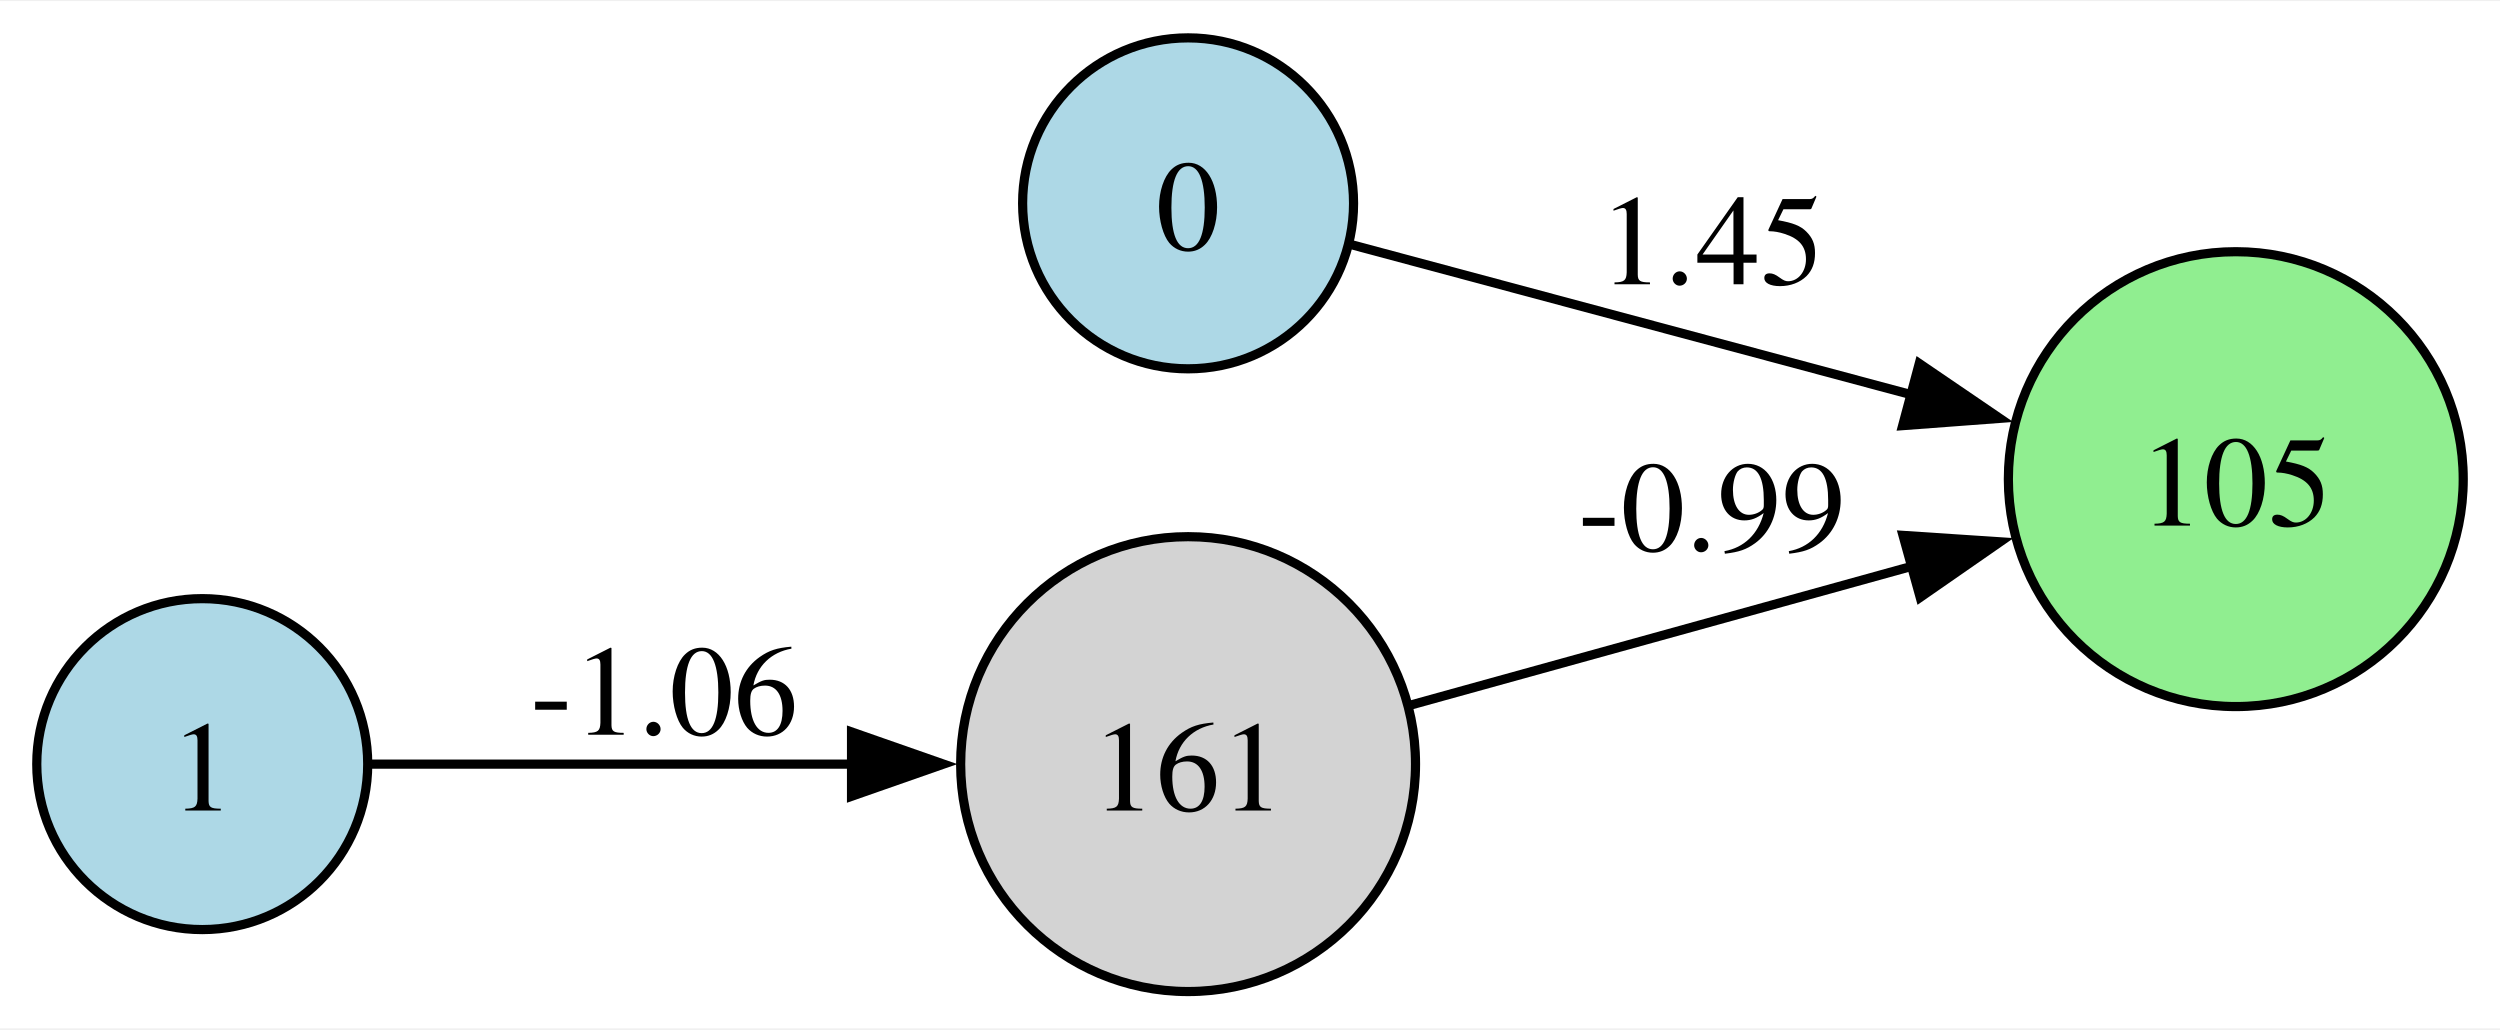
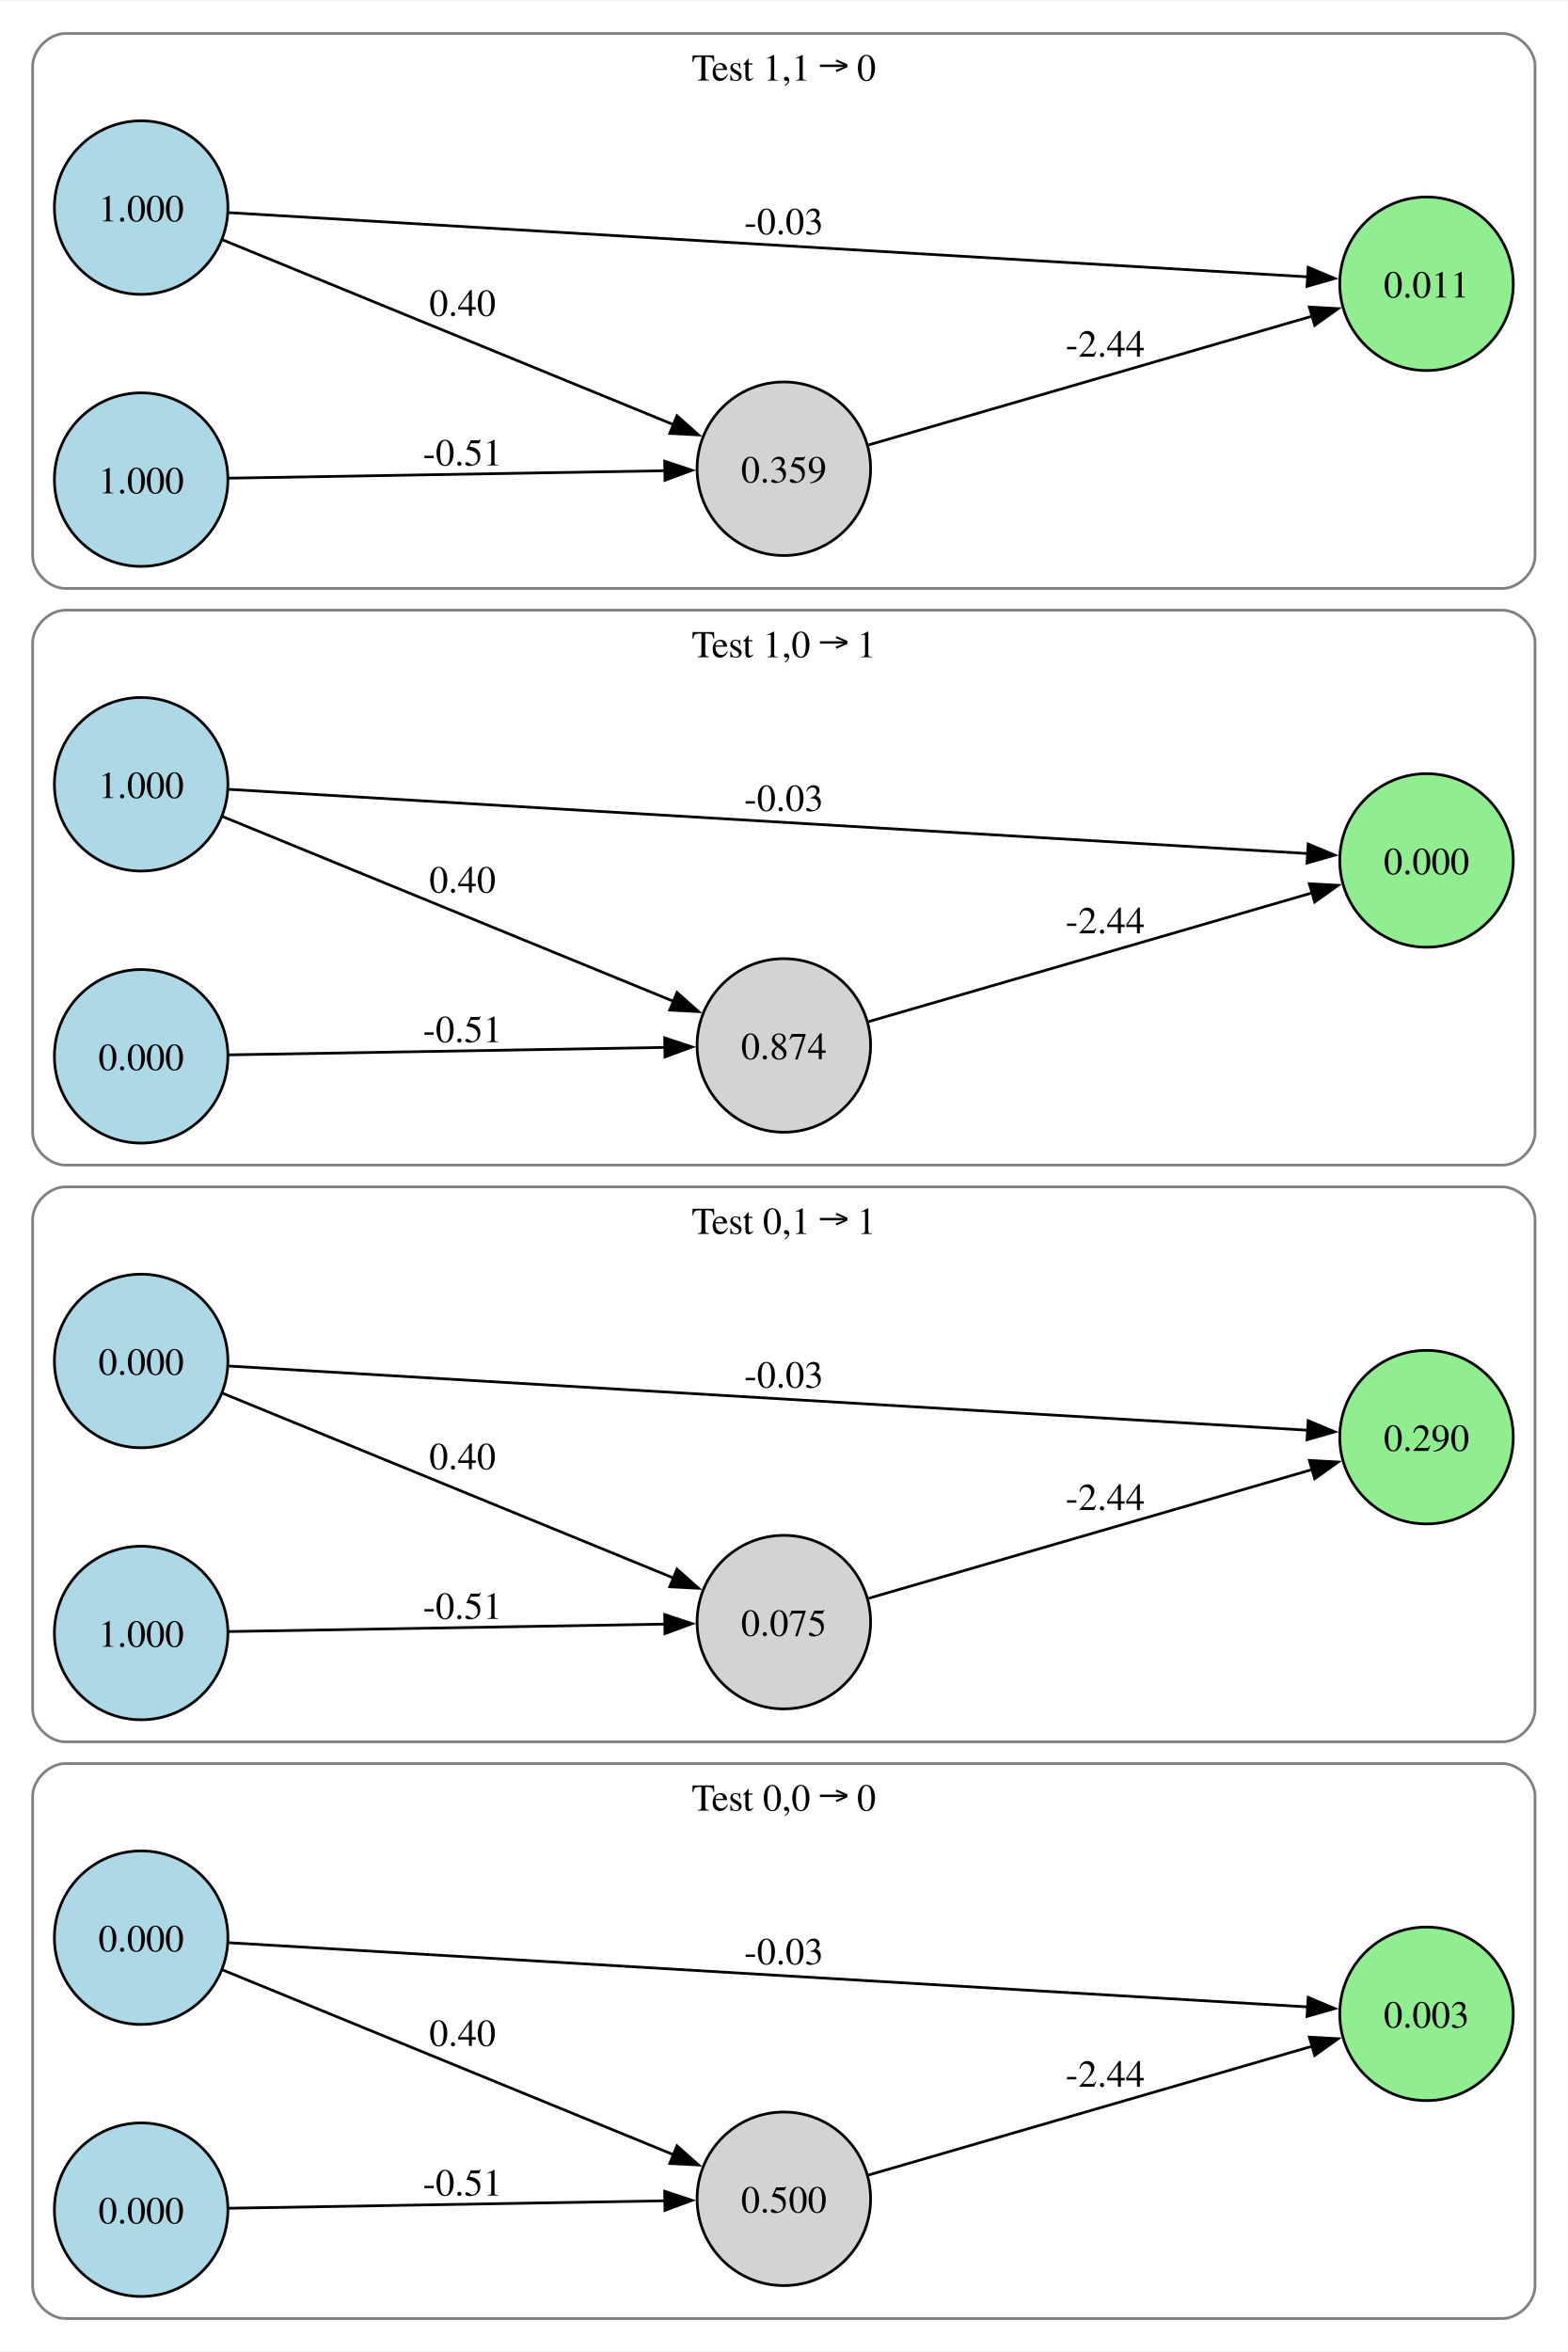
- <svg xmlns="http://www.w3.org/2000/svg" width="272pt" height="112pt" viewBox="0.00 0.00 271.95 111.74">
-   <g id="graph0" class="graph" transform="scale(1 1) rotate(0) translate(4 107.74)">
-     <polygon fill="white" stroke="none" points="-4,4 -4,-107.74 267.95,-107.74 267.95,4 -4,4" />
+ <svg xmlns="http://www.w3.org/2000/svg" width="576pt" height="864pt" viewBox="0.00 0.00 576.42 864.00">
+   <g id="graph0" class="graph" transform="scale(1 1) rotate(0) translate(4 860)">
+     <polygon fill="white" stroke="none" points="-4,4 -4,-860 572.42,-860 572.42,4 -4,4" />
+     <g id="clust1" class="cluster">
+       <path fill="none" stroke="gray" d="M20,-8C20,-8 548.42,-8 548.42,-8 554.42,-8 560.42,-14 560.42,-20 560.42,-20 560.42,-200 560.42,-200 560.42,-206 554.42,-212 548.42,-212 548.42,-212 20,-212 20,-212 14,-212 8,-206 8,-200 8,-200 8,-20 8,-20 8,-14 14,-8 20,-8" />
+       <text text-anchor="middle" x="284.21" y="-194.7" font-family="Times,serif" font-size="14.00">Test 0,0 → 0</text>
+     </g>
+     <g id="clust2" class="cluster">
+       <path fill="none" stroke="gray" d="M20,-220C20,-220 548.42,-220 548.42,-220 554.42,-220 560.42,-226 560.42,-232 560.42,-232 560.42,-412 560.42,-412 560.42,-418 554.42,-424 548.42,-424 548.42,-424 20,-424 20,-424 14,-424 8,-418 8,-412 8,-412 8,-232 8,-232 8,-226 14,-220 20,-220" />
+       <text text-anchor="middle" x="284.21" y="-406.7" font-family="Times,serif" font-size="14.00">Test 0,1 → 1</text>
+     </g>
+     <g id="clust3" class="cluster">
+       <path fill="none" stroke="gray" d="M20,-432C20,-432 548.42,-432 548.42,-432 554.42,-432 560.42,-438 560.42,-444 560.42,-444 560.42,-624 560.42,-624 560.42,-630 554.42,-636 548.42,-636 548.42,-636 20,-636 20,-636 14,-636 8,-630 8,-624 8,-624 8,-444 8,-444 8,-438 14,-432 20,-432" />
+       <text text-anchor="middle" x="284.21" y="-618.7" font-family="Times,serif" font-size="14.00">Test 1,0 → 1</text>
+     </g>
+     <g id="clust4" class="cluster">
+       <path fill="none" stroke="gray" d="M20,-644C20,-644 548.42,-644 548.42,-644 554.42,-644 560.42,-650 560.42,-656 560.42,-656 560.42,-836 560.42,-836 560.42,-842 554.42,-848 548.42,-848 548.42,-848 20,-848 20,-848 14,-848 8,-842 8,-836 8,-836 8,-656 8,-656 8,-650 14,-644 20,-644" />
+       <text text-anchor="middle" x="284.21" y="-830.7" font-family="Times,serif" font-size="14.00">Test 1,1 → 0</text>
+     </g>
    <g id="node1" class="node">
-       <ellipse fill="lightblue" stroke="black" cx="125.24" cy="-85.74" rx="18" ry="18" />
-       <text text-anchor="middle" x="125.24" y="-80.69" font-family="Times,serif" font-size="14.00">0</text>
+       <ellipse fill="lightblue" stroke="black" cx="47.9" cy="-148" rx="31.9" ry="31.9" />
+       <text text-anchor="middle" x="47.9" y="-142.95" font-family="Times,serif" font-size="14.00">0.000</text>
    </g>
    <g id="node3" class="node">
-       <ellipse fill="lightgreen" stroke="black" cx="239.21" cy="-55.74" rx="24.74" ry="24.74" />
-       <text text-anchor="middle" x="239.21" y="-50.69" font-family="Times,serif" font-size="14.00">105</text>
+       <ellipse fill="lightgreen" stroke="black" cx="520.51" cy="-120" rx="31.9" ry="31.9" />
+       <text text-anchor="middle" x="520.51" y="-114.95" font-family="Times,serif" font-size="14.00">0.003</text>
+     </g>
+     <g id="edge1" class="edge">
+       <path fill="none" stroke="black" d="M80.15,-146.14C162.14,-141.26 383.59,-128.09 477.02,-122.53" />
+       <polygon fill="black" stroke="black" points="477,-126.04 486.77,-121.95 476.58,-119.05 477,-126.04" />
+       <text text-anchor="middle" x="284.21" y="-138.2" font-family="Times,serif" font-size="14.00">-0.03</text>
+     </g>
+     <g id="node4" class="node">
+       <ellipse fill="lightgray" stroke="black" cx="284.21" cy="-52" rx="31.9" ry="31.9" />
+       <text text-anchor="middle" x="284.21" y="-46.95" font-family="Times,serif" font-size="14.00">0.500</text>
+     </g>
+     <g id="edge4" class="edge">
+       <path fill="none" stroke="black" d="M77.63,-136.23C119.35,-119.14 196.84,-87.39 243.84,-68.13" />
+       <polygon fill="black" stroke="black" points="244.92,-71.47 252.84,-64.44 242.26,-64.99 244.92,-71.47" />
+       <text text-anchor="middle" x="166.06" y="-108.2" font-family="Times,serif" font-size="14.00">0.40</text>
+     </g>
+     <g id="node2" class="node">
+       <ellipse fill="lightblue" stroke="black" cx="47.9" cy="-48" rx="31.9" ry="31.9" />
+       <text text-anchor="middle" x="47.9" y="-42.95" font-family="Times,serif" font-size="14.00">0.000</text>
+     </g>
+     <g id="edge2" class="edge">
+       <path fill="none" stroke="black" d="M80.02,-48.53C121.24,-49.23 194.15,-50.48 240.5,-51.27" />
+       <polygon fill="black" stroke="black" points="240.39,-54.77 250.45,-51.44 240.51,-47.77 240.39,-54.77" />
+       <text text-anchor="middle" x="166.06" y="-53.2" font-family="Times,serif" font-size="14.00">-0.51</text>
    </g>
    <g id="edge3" class="edge">
-       <path fill="none" stroke="black" d="M142.76,-81.31C158.8,-77.01 183.64,-70.36 203.96,-64.91" />
-       <polygon fill="black" stroke="black" points="204.78,-68.32 213.54,-62.35 202.97,-61.56 204.78,-68.32" />
-       <text text-anchor="middle" x="182.22" y="-76.94" font-family="Times,serif" font-size="14.00">1.45</text>
+       <path fill="none" stroke="black" d="M315.36,-60.75C356.92,-72.81 431.95,-94.59 478.56,-108.12" />
+       <polygon fill="black" stroke="black" points="477.44,-111.44 488.02,-110.86 479.4,-104.71 477.44,-111.44" />
+       <text text-anchor="middle" x="402.36" y="-93.2" font-family="Times,serif" font-size="14.00">-2.44</text>
    </g>
-     <g id="node2" class="node">
-       <ellipse fill="lightblue" stroke="black" cx="18" cy="-24.74" rx="18" ry="18" />
-       <text text-anchor="middle" x="18" y="-19.69" font-family="Times,serif" font-size="14.00">1</text>
+     <g id="node5" class="node">
+       <ellipse fill="lightblue" stroke="black" cx="47.9" cy="-360" rx="31.9" ry="31.9" />
+       <text text-anchor="middle" x="47.9" y="-354.95" font-family="Times,serif" font-size="14.00">0.000</text>
    </g>
-     <g id="node4" class="node">
-       <ellipse fill="lightgray" stroke="black" cx="125.24" cy="-24.74" rx="24.74" ry="24.74" />
-       <text text-anchor="middle" x="125.24" y="-19.69" font-family="Times,serif" font-size="14.00">161</text>
+     <g id="node7" class="node">
+       <ellipse fill="lightgreen" stroke="black" cx="520.51" cy="-332" rx="31.9" ry="31.9" />
+       <text text-anchor="middle" x="520.51" y="-326.95" font-family="Times,serif" font-size="14.00">0.290</text>
    </g>
-     <g id="edge1" class="edge">
-       <path fill="none" stroke="black" d="M36.38,-24.74C50.58,-24.74 71.12,-24.74 88.77,-24.74" />
-       <polygon fill="black" stroke="black" points="88.63,-28.24 98.63,-24.74 88.63,-21.24 88.63,-28.24" />
-       <text text-anchor="middle" x="68.25" y="-27.94" font-family="Times,serif" font-size="14.00">-1.06</text>
+     <g id="edge5" class="edge">
+       <path fill="none" stroke="black" d="M80.15,-358.14C162.14,-353.26 383.59,-340.09 477.02,-334.53" />
+       <polygon fill="black" stroke="black" points="477,-338.04 486.77,-333.95 476.58,-331.05 477,-338.04" />
+       <text text-anchor="middle" x="284.21" y="-350.2" font-family="Times,serif" font-size="14.00">-0.03</text>
    </g>
-     <g id="edge2" class="edge">
-       <path fill="none" stroke="black" d="M149.44,-31.16C165.2,-35.52 186.32,-41.37 204.01,-46.27" />
-       <polygon fill="black" stroke="black" points="203.01,-49.62 213.58,-48.92 204.88,-42.88 203.01,-49.62" />
-       <text text-anchor="middle" x="182.22" y="-47.94" font-family="Times,serif" font-size="14.00">-0.99</text>
+     <g id="node8" class="node">
+       <ellipse fill="lightgray" stroke="black" cx="284.21" cy="-264" rx="31.9" ry="31.9" />
+       <text text-anchor="middle" x="284.21" y="-258.95" font-family="Times,serif" font-size="14.00">0.075</text>
+     </g>
+     <g id="edge8" class="edge">
+       <path fill="none" stroke="black" d="M77.63,-348.23C119.35,-331.14 196.84,-299.39 243.84,-280.13" />
+       <polygon fill="black" stroke="black" points="244.92,-283.47 252.84,-276.44 242.26,-276.99 244.92,-283.47" />
+       <text text-anchor="middle" x="166.06" y="-320.2" font-family="Times,serif" font-size="14.00">0.40</text>
+     </g>
+     <g id="node6" class="node">
+       <ellipse fill="lightblue" stroke="black" cx="47.9" cy="-260" rx="31.9" ry="31.9" />
+       <text text-anchor="middle" x="47.9" y="-254.95" font-family="Times,serif" font-size="14.00">1.000</text>
+     </g>
+     <g id="edge6" class="edge">
+       <path fill="none" stroke="black" d="M80.02,-260.53C121.24,-261.23 194.15,-262.48 240.5,-263.27" />
+       <polygon fill="black" stroke="black" points="240.39,-266.77 250.45,-263.44 240.51,-259.77 240.39,-266.77" />
+       <text text-anchor="middle" x="166.06" y="-265.2" font-family="Times,serif" font-size="14.00">-0.51</text>
+     </g>
+     <g id="edge7" class="edge">
+       <path fill="none" stroke="black" d="M315.36,-272.75C356.92,-284.81 431.95,-306.59 478.56,-320.12" />
+       <polygon fill="black" stroke="black" points="477.44,-323.44 488.02,-322.86 479.4,-316.71 477.44,-323.44" />
+       <text text-anchor="middle" x="402.36" y="-305.2" font-family="Times,serif" font-size="14.00">-2.44</text>
+     </g>
+     <g id="node9" class="node">
+       <ellipse fill="lightblue" stroke="black" cx="47.9" cy="-572" rx="31.9" ry="31.9" />
+       <text text-anchor="middle" x="47.9" y="-566.95" font-family="Times,serif" font-size="14.00">1.000</text>
+     </g>
+     <g id="node11" class="node">
+       <ellipse fill="lightgreen" stroke="black" cx="520.51" cy="-544" rx="31.9" ry="31.9" />
+       <text text-anchor="middle" x="520.51" y="-538.95" font-family="Times,serif" font-size="14.00">0.000</text>
+     </g>
+     <g id="edge9" class="edge">
+       <path fill="none" stroke="black" d="M80.15,-570.14C162.14,-565.26 383.59,-552.09 477.02,-546.53" />
+       <polygon fill="black" stroke="black" points="477,-550.04 486.77,-545.95 476.58,-543.05 477,-550.04" />
+       <text text-anchor="middle" x="284.21" y="-562.2" font-family="Times,serif" font-size="14.00">-0.03</text>
+     </g>
+     <g id="node12" class="node">
+       <ellipse fill="lightgray" stroke="black" cx="284.21" cy="-476" rx="31.9" ry="31.9" />
+       <text text-anchor="middle" x="284.21" y="-470.95" font-family="Times,serif" font-size="14.00">0.874</text>
+     </g>
+     <g id="edge12" class="edge">
+       <path fill="none" stroke="black" d="M77.63,-560.23C119.35,-543.14 196.84,-511.39 243.84,-492.13" />
+       <polygon fill="black" stroke="black" points="244.92,-495.47 252.84,-488.44 242.26,-488.99 244.92,-495.47" />
+       <text text-anchor="middle" x="166.06" y="-532.2" font-family="Times,serif" font-size="14.00">0.40</text>
+     </g>
+     <g id="node10" class="node">
+       <ellipse fill="lightblue" stroke="black" cx="47.9" cy="-472" rx="31.9" ry="31.9" />
+       <text text-anchor="middle" x="47.9" y="-466.95" font-family="Times,serif" font-size="14.00">0.000</text>
+     </g>
+     <g id="edge10" class="edge">
+       <path fill="none" stroke="black" d="M80.02,-472.53C121.24,-473.23 194.15,-474.48 240.5,-475.27" />
+       <polygon fill="black" stroke="black" points="240.39,-478.77 250.45,-475.44 240.51,-471.77 240.39,-478.77" />
+       <text text-anchor="middle" x="166.06" y="-477.2" font-family="Times,serif" font-size="14.00">-0.51</text>
+     </g>
+     <g id="edge11" class="edge">
+       <path fill="none" stroke="black" d="M315.36,-484.75C356.92,-496.81 431.95,-518.59 478.56,-532.12" />
+       <polygon fill="black" stroke="black" points="477.44,-535.44 488.02,-534.86 479.4,-528.71 477.44,-535.44" />
+       <text text-anchor="middle" x="402.36" y="-517.2" font-family="Times,serif" font-size="14.00">-2.44</text>
+     </g>
+     <g id="node13" class="node">
+       <ellipse fill="lightblue" stroke="black" cx="47.9" cy="-784" rx="31.9" ry="31.9" />
+       <text text-anchor="middle" x="47.9" y="-778.95" font-family="Times,serif" font-size="14.00">1.000</text>
+     </g>
+     <g id="node15" class="node">
+       <ellipse fill="lightgreen" stroke="black" cx="520.51" cy="-756" rx="31.9" ry="31.9" />
+       <text text-anchor="middle" x="520.51" y="-750.95" font-family="Times,serif" font-size="14.00">0.011</text>
+     </g>
+     <g id="edge13" class="edge">
+       <path fill="none" stroke="black" d="M80.15,-782.14C162.14,-777.26 383.59,-764.09 477.02,-758.53" />
+       <polygon fill="black" stroke="black" points="477,-762.04 486.77,-757.95 476.58,-755.05 477,-762.04" />
+       <text text-anchor="middle" x="284.21" y="-774.2" font-family="Times,serif" font-size="14.00">-0.03</text>
+     </g>
+     <g id="node16" class="node">
+       <ellipse fill="lightgray" stroke="black" cx="284.21" cy="-688" rx="31.9" ry="31.9" />
+       <text text-anchor="middle" x="284.21" y="-682.95" font-family="Times,serif" font-size="14.00">0.359</text>
+     </g>
+     <g id="edge16" class="edge">
+       <path fill="none" stroke="black" d="M77.63,-772.23C119.35,-755.14 196.84,-723.39 243.84,-704.13" />
+       <polygon fill="black" stroke="black" points="244.92,-707.47 252.84,-700.44 242.26,-700.99 244.92,-707.47" />
+       <text text-anchor="middle" x="166.06" y="-744.2" font-family="Times,serif" font-size="14.00">0.40</text>
+     </g>
+     <g id="node14" class="node">
+       <ellipse fill="lightblue" stroke="black" cx="47.9" cy="-684" rx="31.9" ry="31.9" />
+       <text text-anchor="middle" x="47.9" y="-678.95" font-family="Times,serif" font-size="14.00">1.000</text>
+     </g>
+     <g id="edge14" class="edge">
+       <path fill="none" stroke="black" d="M80.02,-684.53C121.24,-685.23 194.15,-686.48 240.5,-687.27" />
+       <polygon fill="black" stroke="black" points="240.39,-690.77 250.45,-687.44 240.51,-683.77 240.39,-690.77" />
+       <text text-anchor="middle" x="166.06" y="-689.2" font-family="Times,serif" font-size="14.00">-0.51</text>
+     </g>
+     <g id="edge15" class="edge">
+       <path fill="none" stroke="black" d="M315.36,-696.75C356.92,-708.81 431.95,-730.59 478.56,-744.12" />
+       <polygon fill="black" stroke="black" points="477.44,-747.44 488.02,-746.86 479.4,-740.71 477.44,-747.44" />
+       <text text-anchor="middle" x="402.36" y="-729.2" font-family="Times,serif" font-size="14.00">-2.44</text>
    </g>
  </g>
</svg>
